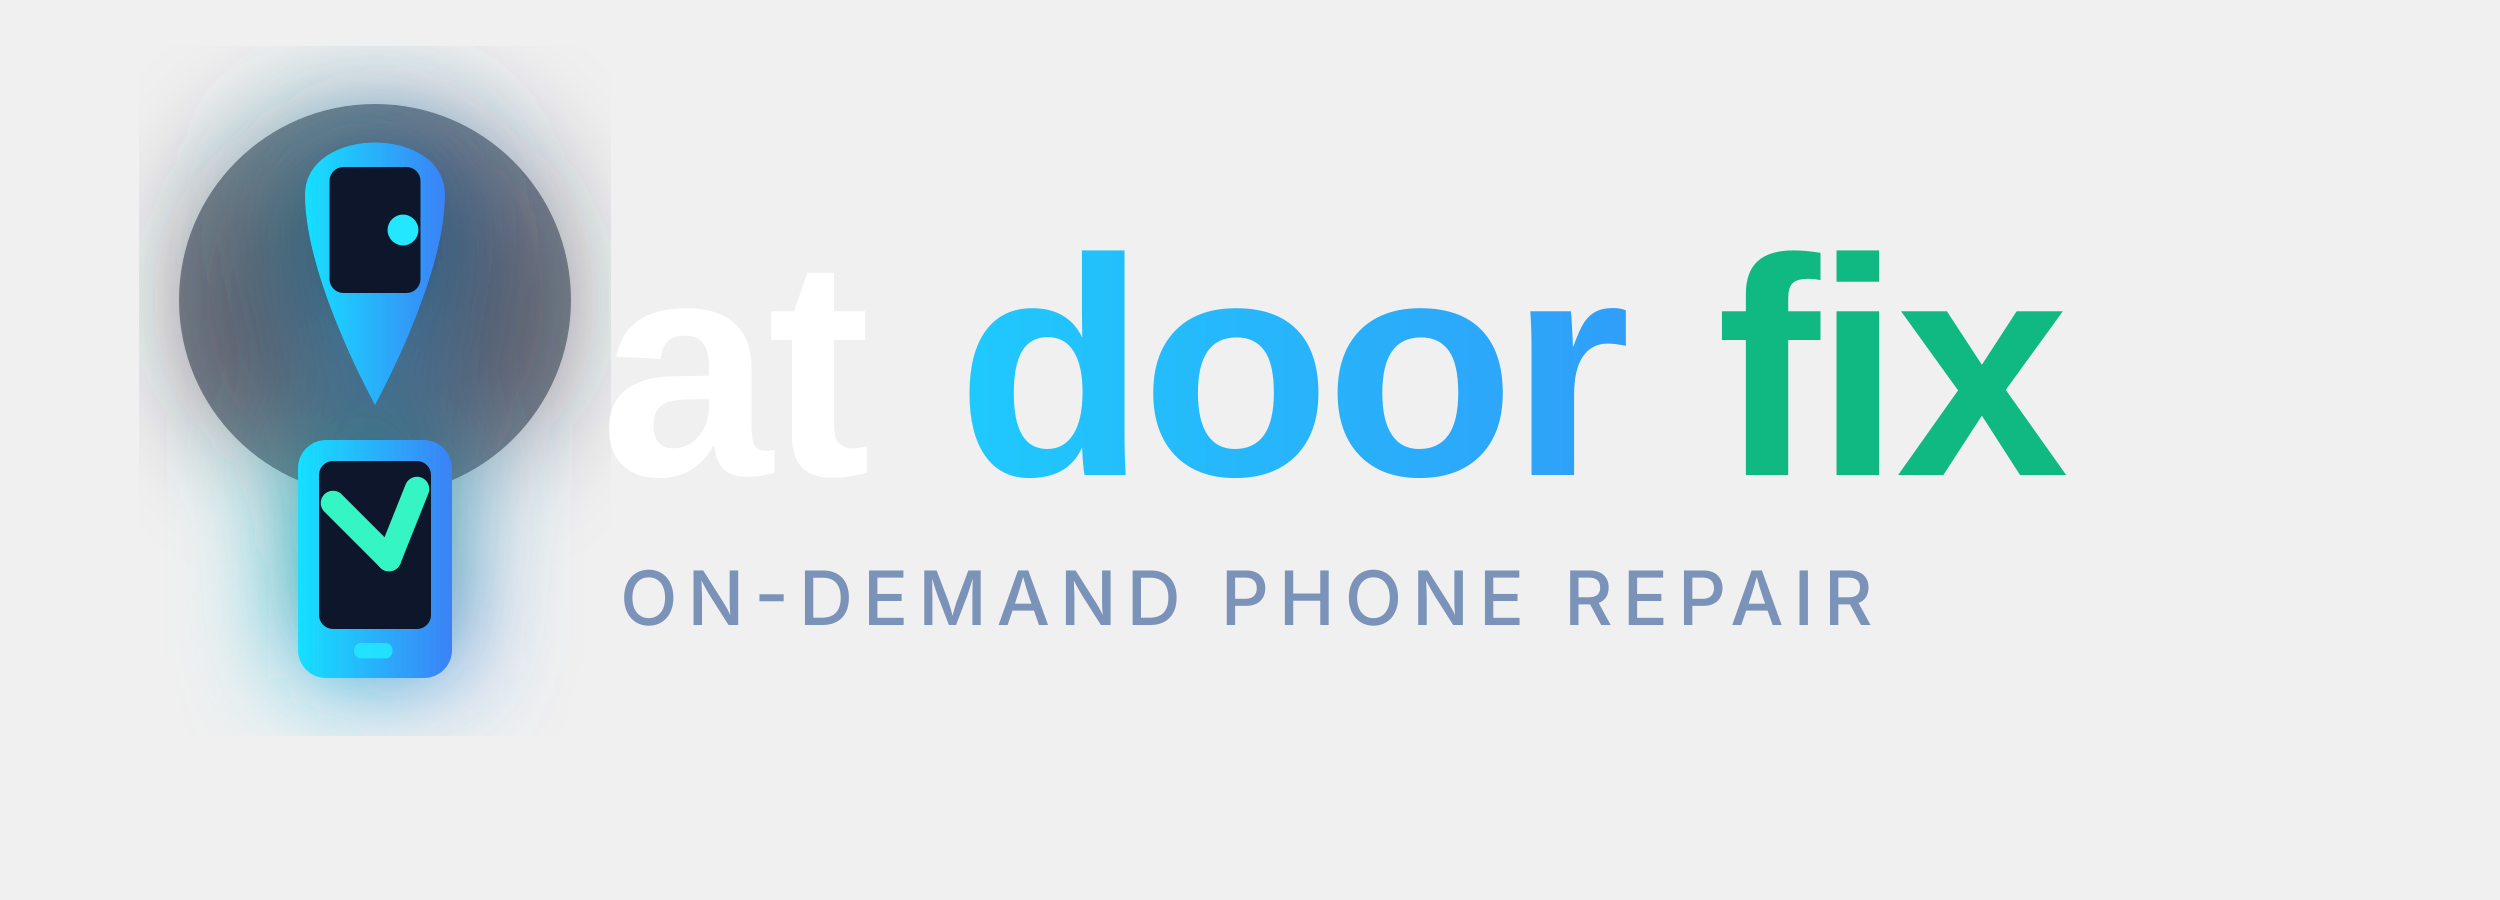
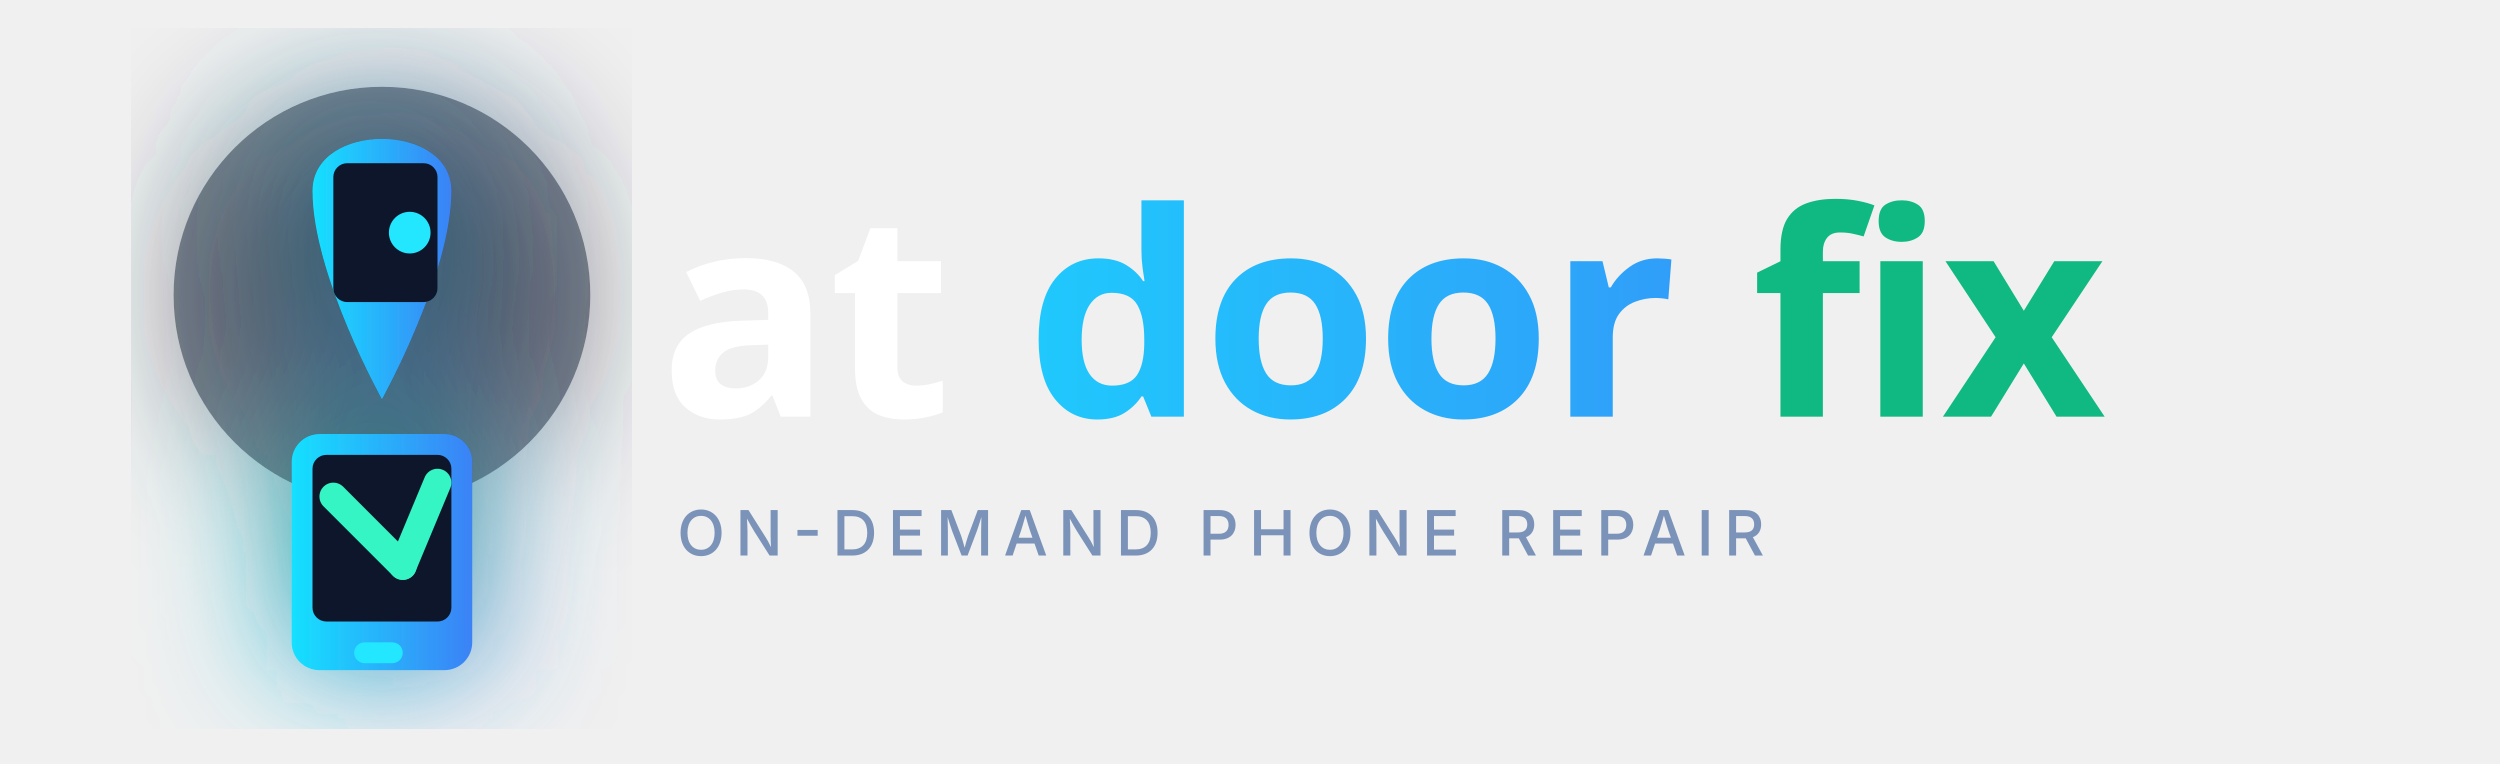
- <svg xmlns="http://www.w3.org/2000/svg" viewBox="0 0 500 180">
+ <svg xmlns="http://www.w3.org/2000/svg" viewBox="0 0 720 220">
  <defs>
    <linearGradient id="grad1" x1="0%" y1="0%" x2="100%" y2="0%">
-       <stop offset="0%" style="stop-color:#16e0ff;stop-opacity:1" />
-       <stop offset="100%" style="stop-color:#3b82f6;stop-opacity:1" />
-     </linearGradient>
-     <linearGradient id="grad2" x1="0%" y1="0%" x2="100%" y2="0%">
-       <stop offset="0%" style="stop-color:#8b5cf6;stop-opacity:1" />
-       <stop offset="100%" style="stop-color:#ec4899;stop-opacity:1" />
+       <stop offset="0%" stop-color="#16e0ff" stop-opacity="1" />
+       <stop offset="100%" stop-color="#3b82f6" stop-opacity="1" />
    </linearGradient>
    <filter id="softGlow">
-       <feGaussianBlur stdDeviation="8" result="coloredBlur" />
+       <feGaussianBlur stdDeviation="10" result="coloredBlur" />
      <feMerge>
        <feMergeNode in="coloredBlur" />
        <feMergeNode in="SourceGraphic" />
      </feMerge>
    </filter>
  </defs>
-   <g transform="translate(40, 25) scale(1.4)" filter="url(#softGlow)">
-     <circle cx="25" cy="25" r="28" fill="#1e293b80" />
+   <g transform="translate(60,35) scale(2)" filter="url(#softGlow)">
+     <circle cx="25" cy="25" r="30" fill="#1e293b" fill-opacity="0.5" />
    <path d="M 35 10 C 35 0, 15 0, 15 10 C 15 22, 25 40, 25 40 C 25 40, 35 22, 35 10 Z" fill="url(#grad1)" />
-     <rect x="18.5" y="6" width="13" height="18" rx="2" fill="#0f172a" />
-     <circle cx="29" cy="15" r="2.2" fill="#22e7ff" />
-     <rect x="14" y="45" width="22" height="34" rx="4" fill="url(#grad1)" />
-     <rect x="17" y="48" width="16" height="24" rx="2" fill="#0f172a" />
-     <line x1="19" y1="54" x2="27" y2="62" stroke="#34f5c5" stroke-width="3.5" stroke-linecap="round" />
-     <line x1="27" y1="62" x2="31" y2="52" stroke="#34f5c5" stroke-width="3.5" stroke-linecap="round" />
-     <rect x="22" y="74" width="5.5" height="2.2" rx="1" fill="#22e7ff" opacity="0.9" />
+     <rect x="18" y="6" width="15" height="20" rx="2" fill="#0f172a" />
+     <circle cx="29" cy="16" r="3" fill="#22e7ff" />
+     <rect x="12" y="45" width="26" height="34" rx="4" fill="url(#grad1)" />
+     <rect x="15" y="48" width="20" height="24" rx="2" fill="#0f172a" />
+     <line x1="18" y1="54" x2="28" y2="64" stroke="#34f5c5" stroke-width="4" stroke-linecap="round" />
+     <line x1="28" y1="64" x2="33" y2="52" stroke="#34f5c5" stroke-width="4" stroke-linecap="round" />
+     <rect x="21" y="75" width="7" height="3" rx="1.5" fill="#22e7ff" />
  </g>
-   <g transform="translate(120, 95)">
-     <text x="0" y="0" font-family="'Poppins', 'Arial', sans-serif" font-size="62" font-weight="800" letter-spacing="-1">
+   <g transform="translate(190,120)">
+     <text x="0" y="0" font-family="'Poppins', sans-serif" font-size="82" font-weight="800" letter-spacing="-1">
      <tspan fill="#ffffff">at</tspan>
      <tspan fill="url(#grad1)">door</tspan>
      <tspan fill="#10b981">fix</tspan>
    </text>
-     <text x="4" y="30" font-family="'Inter', sans-serif" font-size="15" font-weight="500" fill="#7b93b8" letter-spacing="2">
+     <text x="5" y="40" font-family="'Inter', sans-serif" font-size="18" font-weight="500" fill="#7b93b8" letter-spacing="3">
      ON-DEMAND PHONE REPAIR
    </text>
  </g>
</svg>
